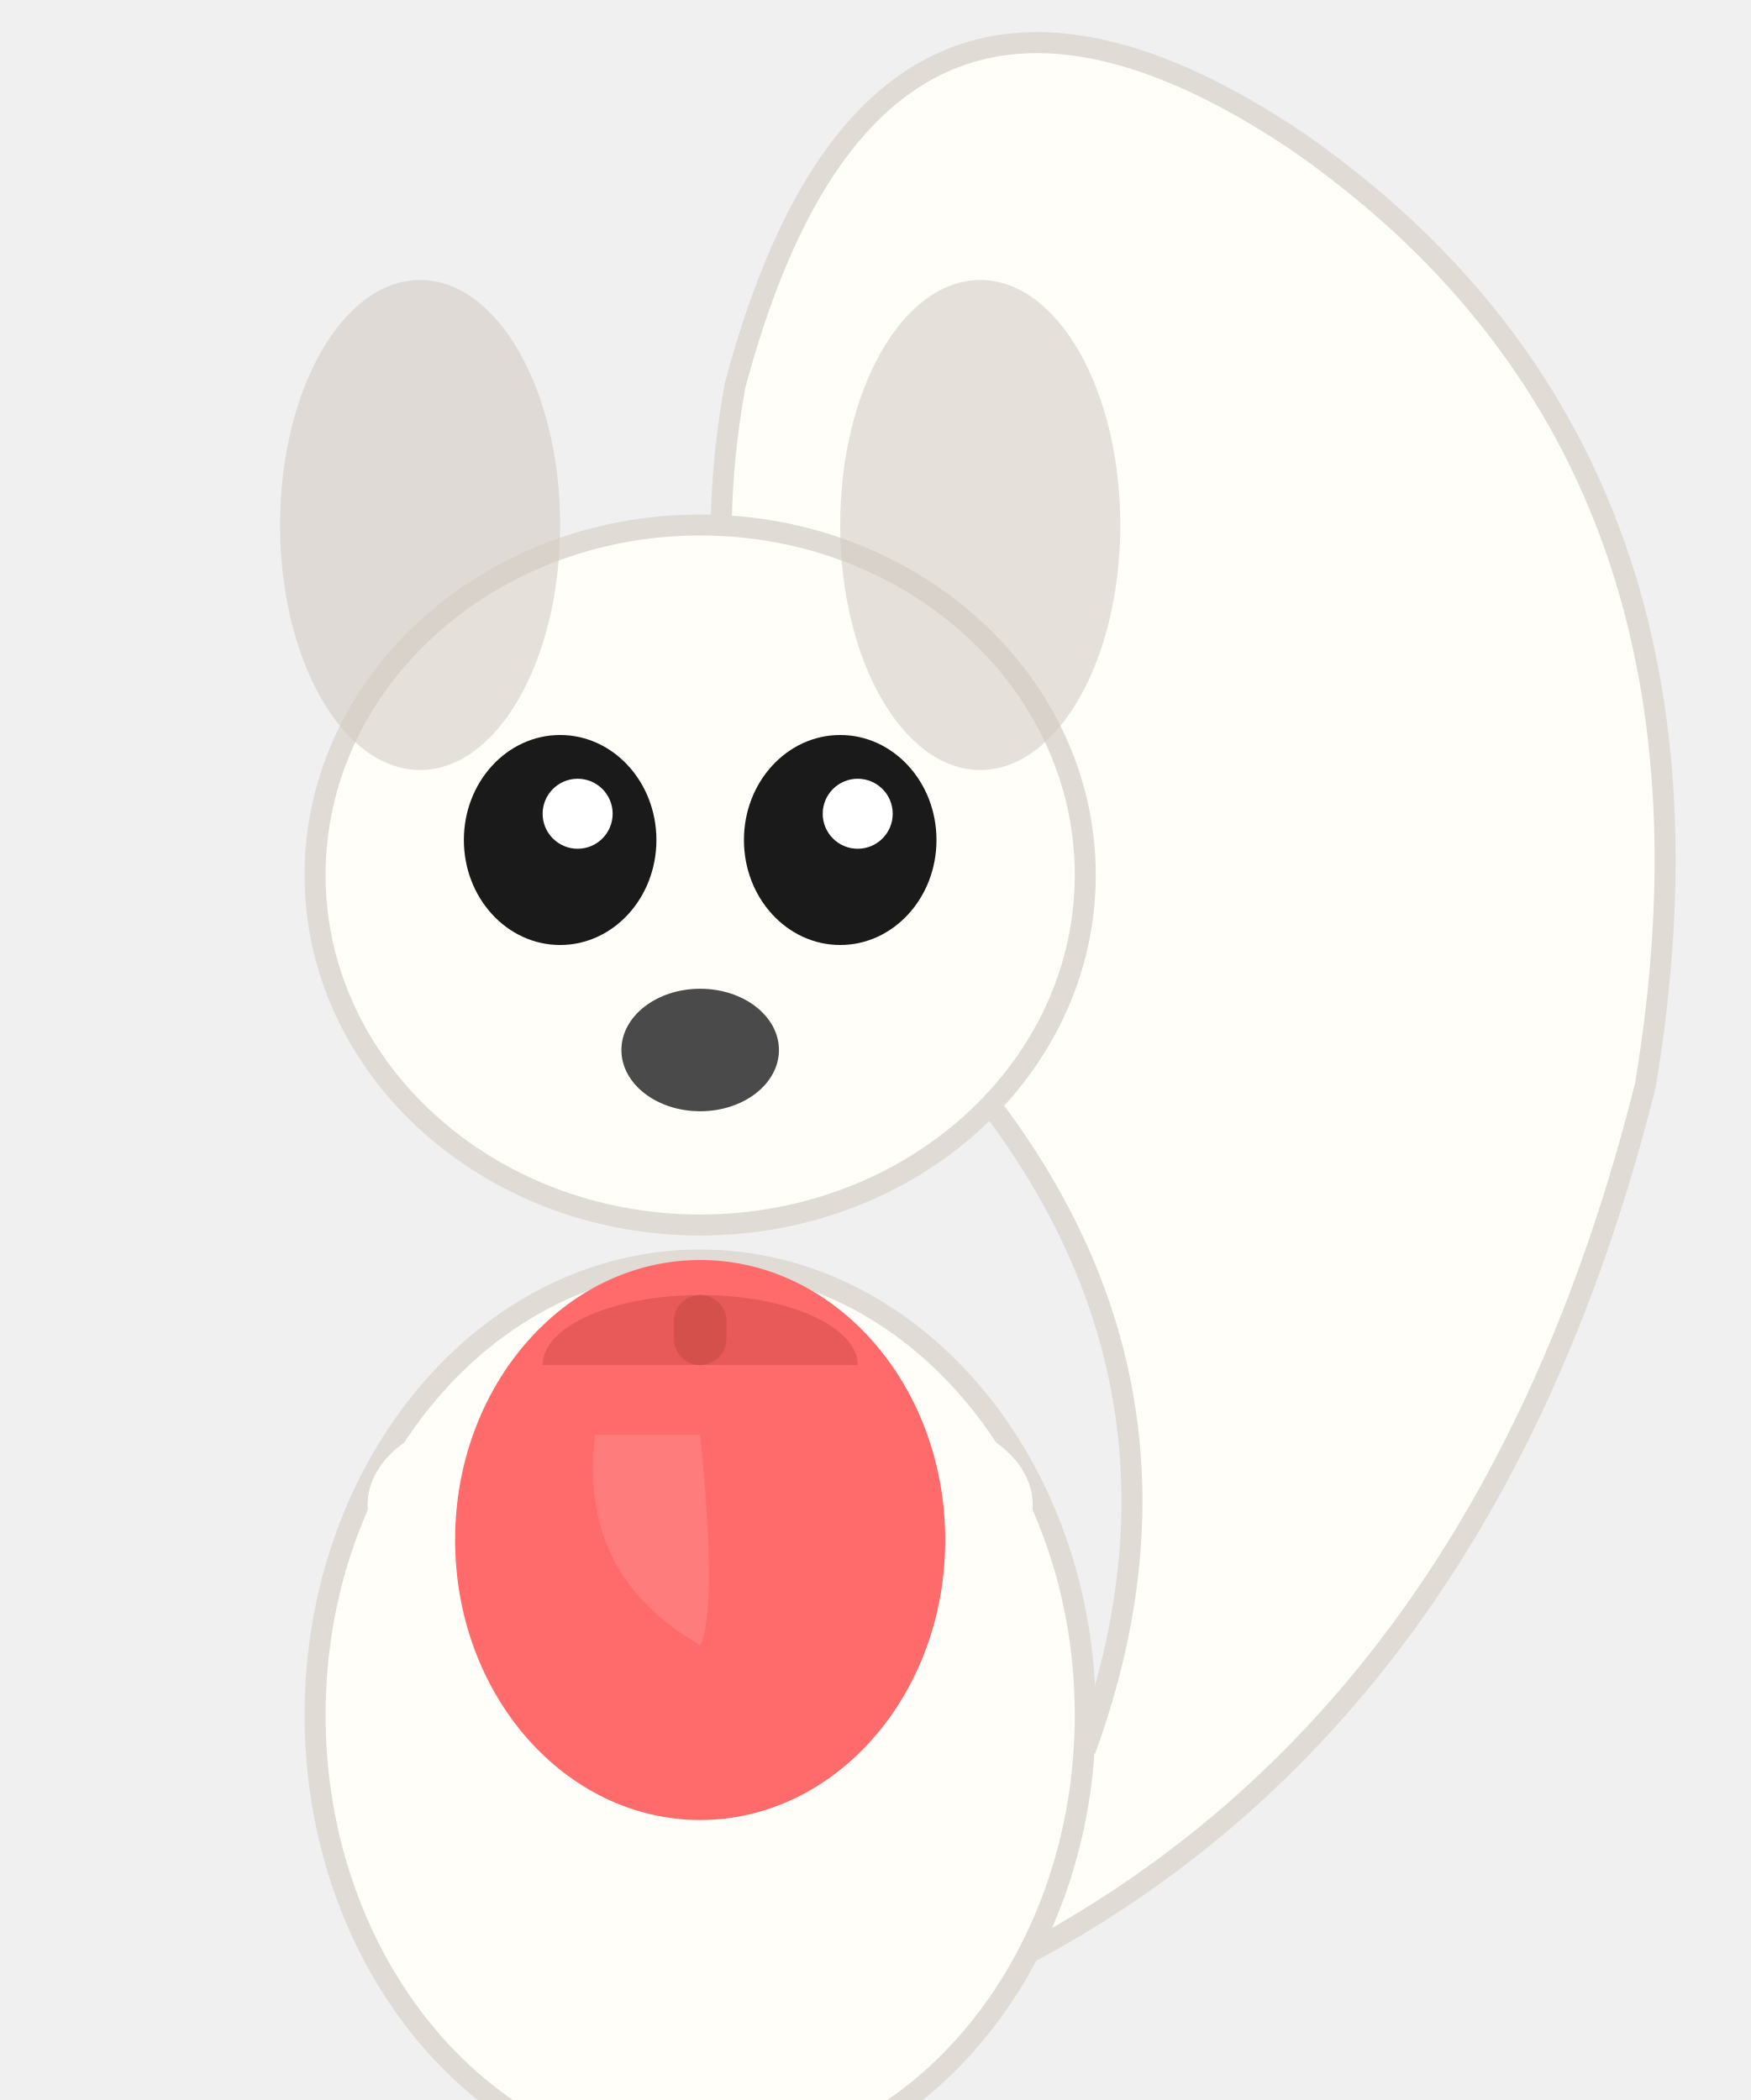
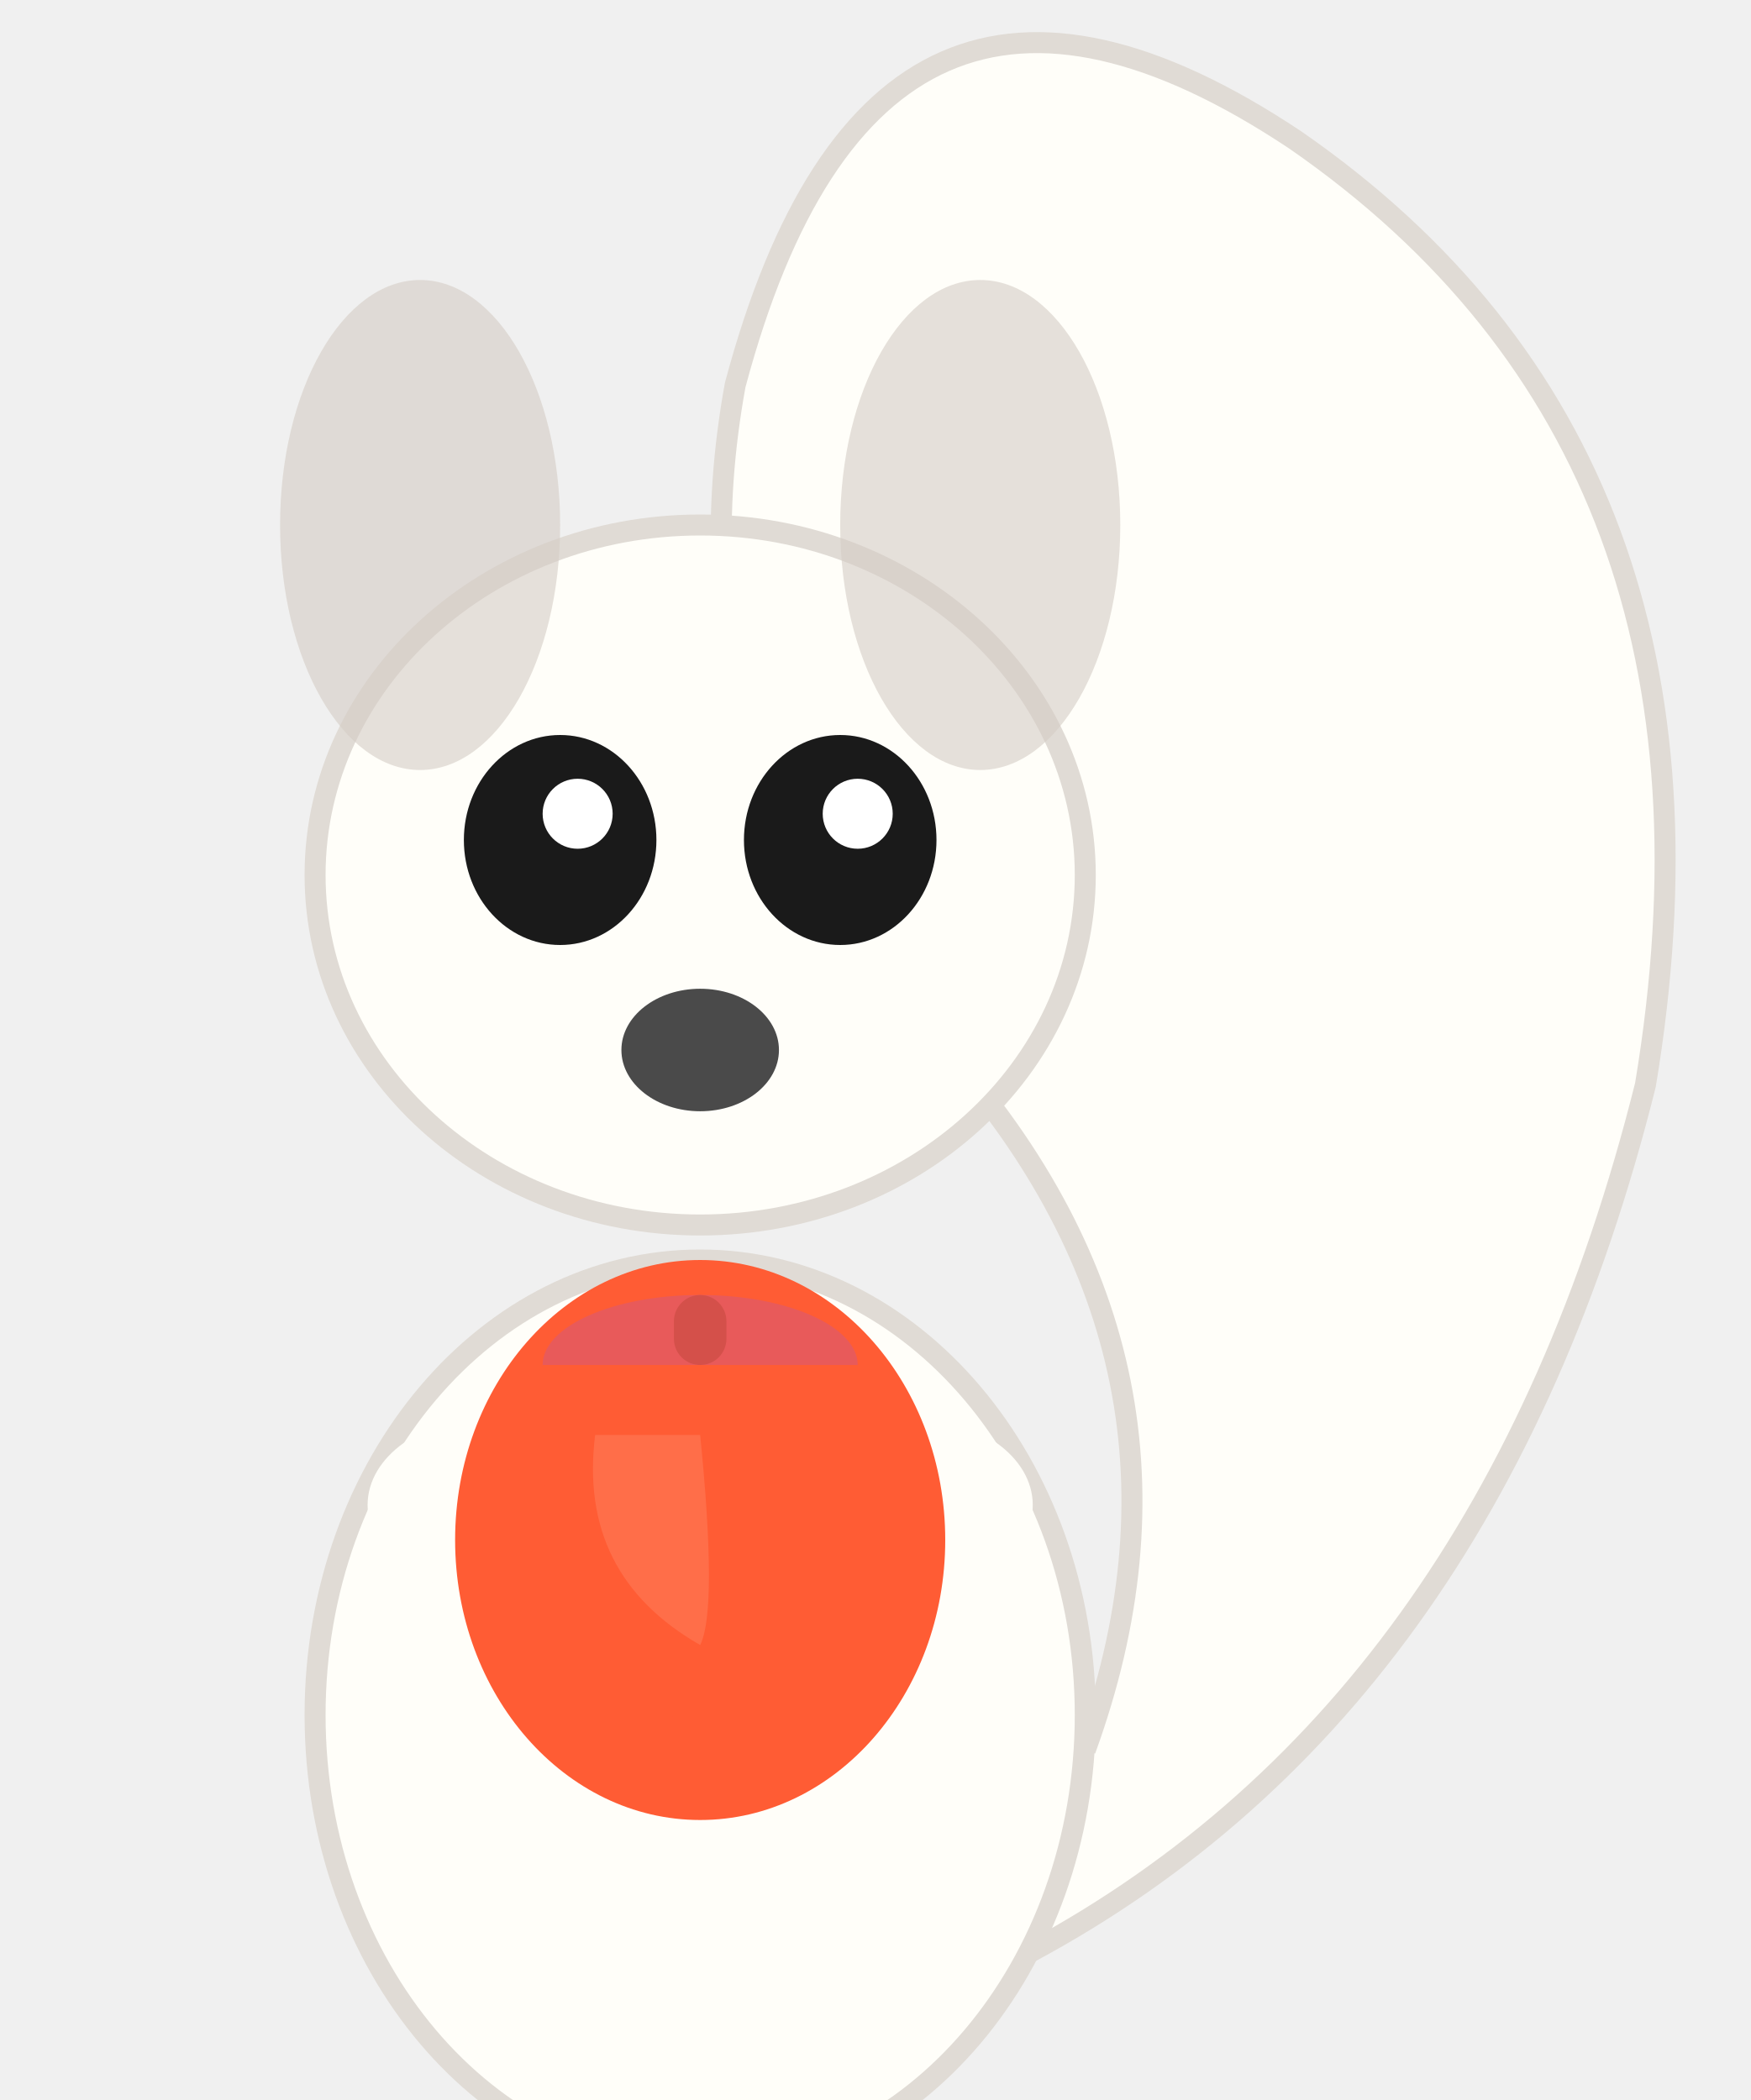
<svg xmlns="http://www.w3.org/2000/svg" viewBox="0 0 100 120" width="100" height="120">
  <style>
    @keyframes pulse { 0%, 100% { opacity: 1; } 50% { opacity: 0.6; } }
    @keyframes glow { 0%, 100% { transform: scale(1); opacity: 0.2; } 50% { transform: scale(1.15); opacity: 0; } }
    .nut-body { animation: pulse 1.5s ease-in-out infinite; }
    .nut-glow { animation: glow 1.5s ease-in-out infinite; transform-origin: 40px 88px; }
  </style>
  <path d="M58 112 Q85 98, 94 62 Q100 26, 74 8 Q50 -8, 42 22 Q38 44, 54 60 Q70 78, 62 100" fill="#FFFEF9" stroke="#E0DBD5" stroke-width="1.2" />
  <ellipse cx="40" cy="98" rx="22" ry="26" fill="#FFFEF9" stroke="#E0DBD5" stroke-width="1.2" />
  <ellipse cx="28" cy="86" rx="7" ry="5" fill="#FFFEF9" />
  <ellipse cx="52" cy="86" rx="7" ry="5" fill="#FFFEF9" />
-   <ellipse class="nut-glow" cx="40" cy="88" rx="14" ry="16" fill="#FF6B6B" />
+   <ellipse class="nut-glow" cx="40" cy="88" rx="14" ry="16" fill="#FF5C34" />
  <ellipse cx="40" cy="78" rx="9" ry="4" fill="#E85A5A" />
  <rect x="38.5" y="74" width="3" height="4" rx="1.5" fill="#D4504A" />
-   <path class="nut-body" d="M31 78 Q30 94, 40 99 Q50 94, 49 78 Z" fill="#FF6B6B" />
-   <path d="M34 82 Q33 90, 40 94 Q41 92, 40 82 Z" fill="#FF8E8E" opacity="0.5" />
+   <path class="nut-body" d="M31 78 Q30 94, 40 99 Q50 94, 49 78 Z" fill="#FF5C34" />
+   <path d="M34 82 Q33 90, 40 94 Q41 92, 40 82 Z" fill="#FF7F5E" opacity="0.5" />
  <ellipse cx="40" cy="50" rx="22" ry="20" fill="#FFFEF9" stroke="#E0DBD5" stroke-width="1.2" />
  <ellipse cx="24" cy="30" rx="8" ry="14" fill="#D4CCC4" opacity="0.6" />
  <ellipse cx="56" cy="30" rx="8" ry="14" fill="#D4CCC4" opacity="0.6" />
  <ellipse cx="32" cy="48" rx="5.5" ry="6" fill="#1a1a1a" />
  <ellipse cx="48" cy="48" rx="5.5" ry="6" fill="#1a1a1a" />
  <circle cx="33" cy="46.5" r="2" fill="#FFF" />
  <circle cx="49" cy="46.5" r="2" fill="#FFF" />
  <ellipse cx="40" cy="60" rx="4.5" ry="3.5" fill="#4A4A4A" />
</svg>
